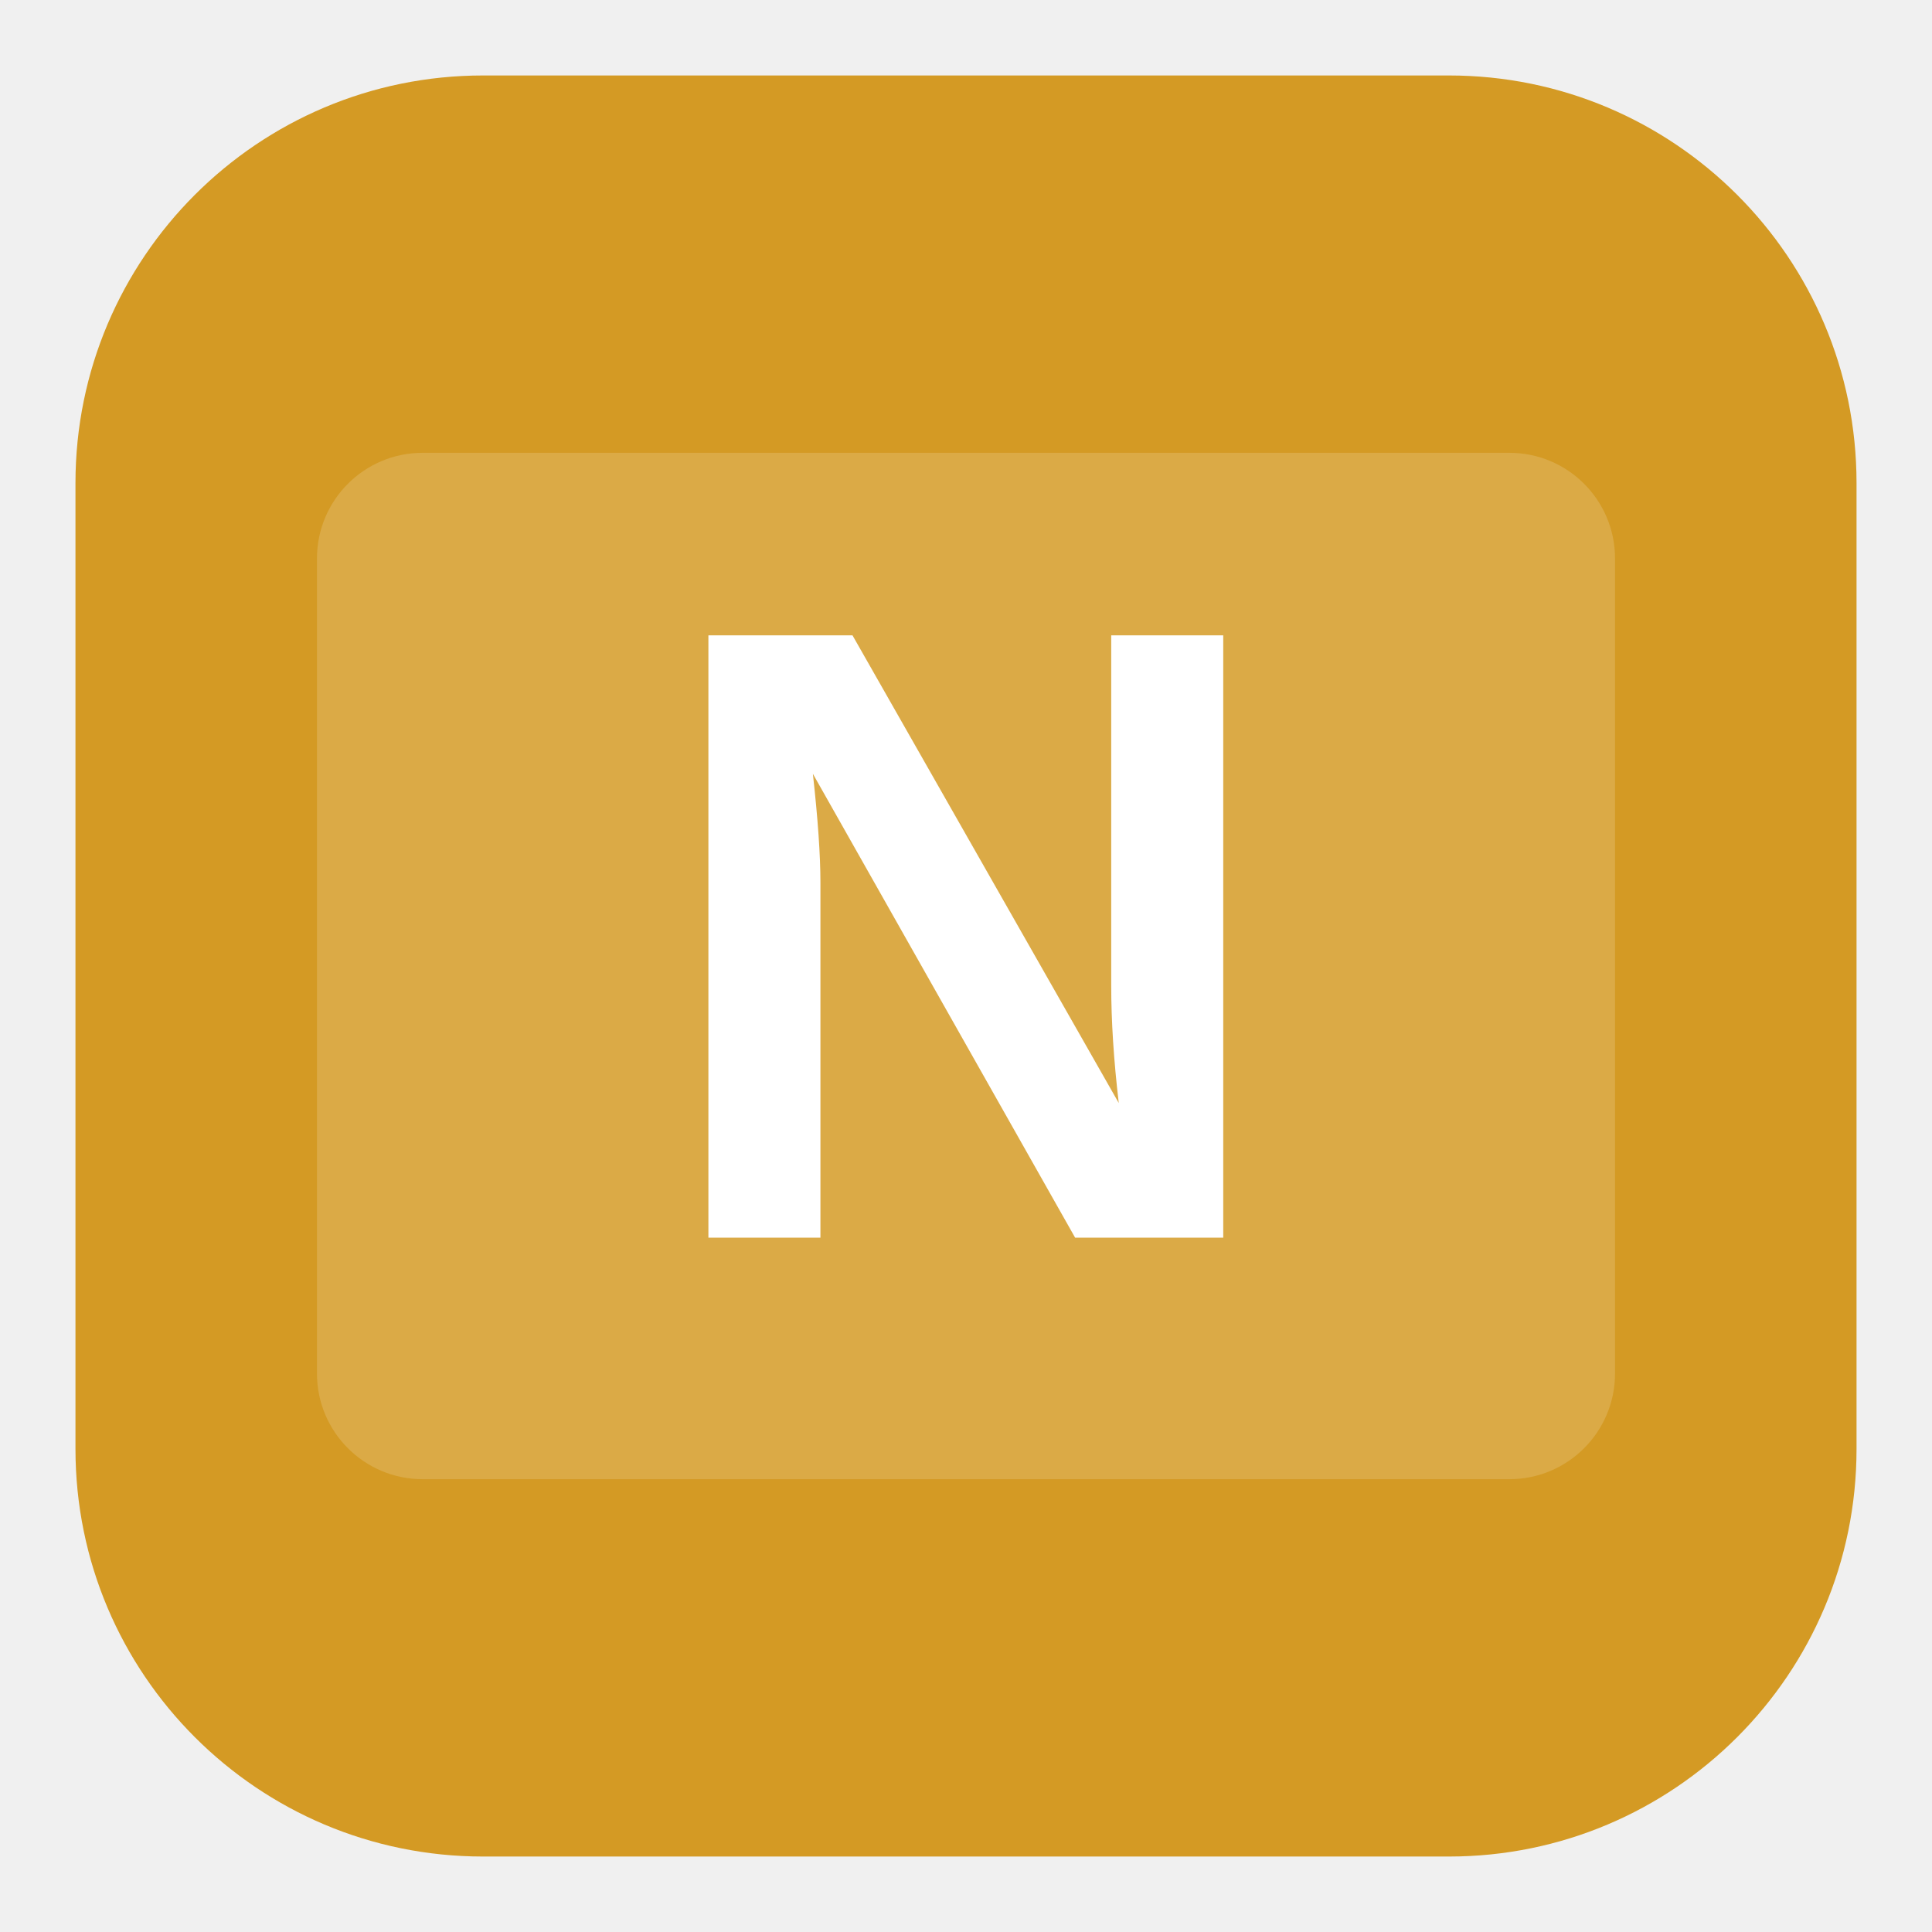
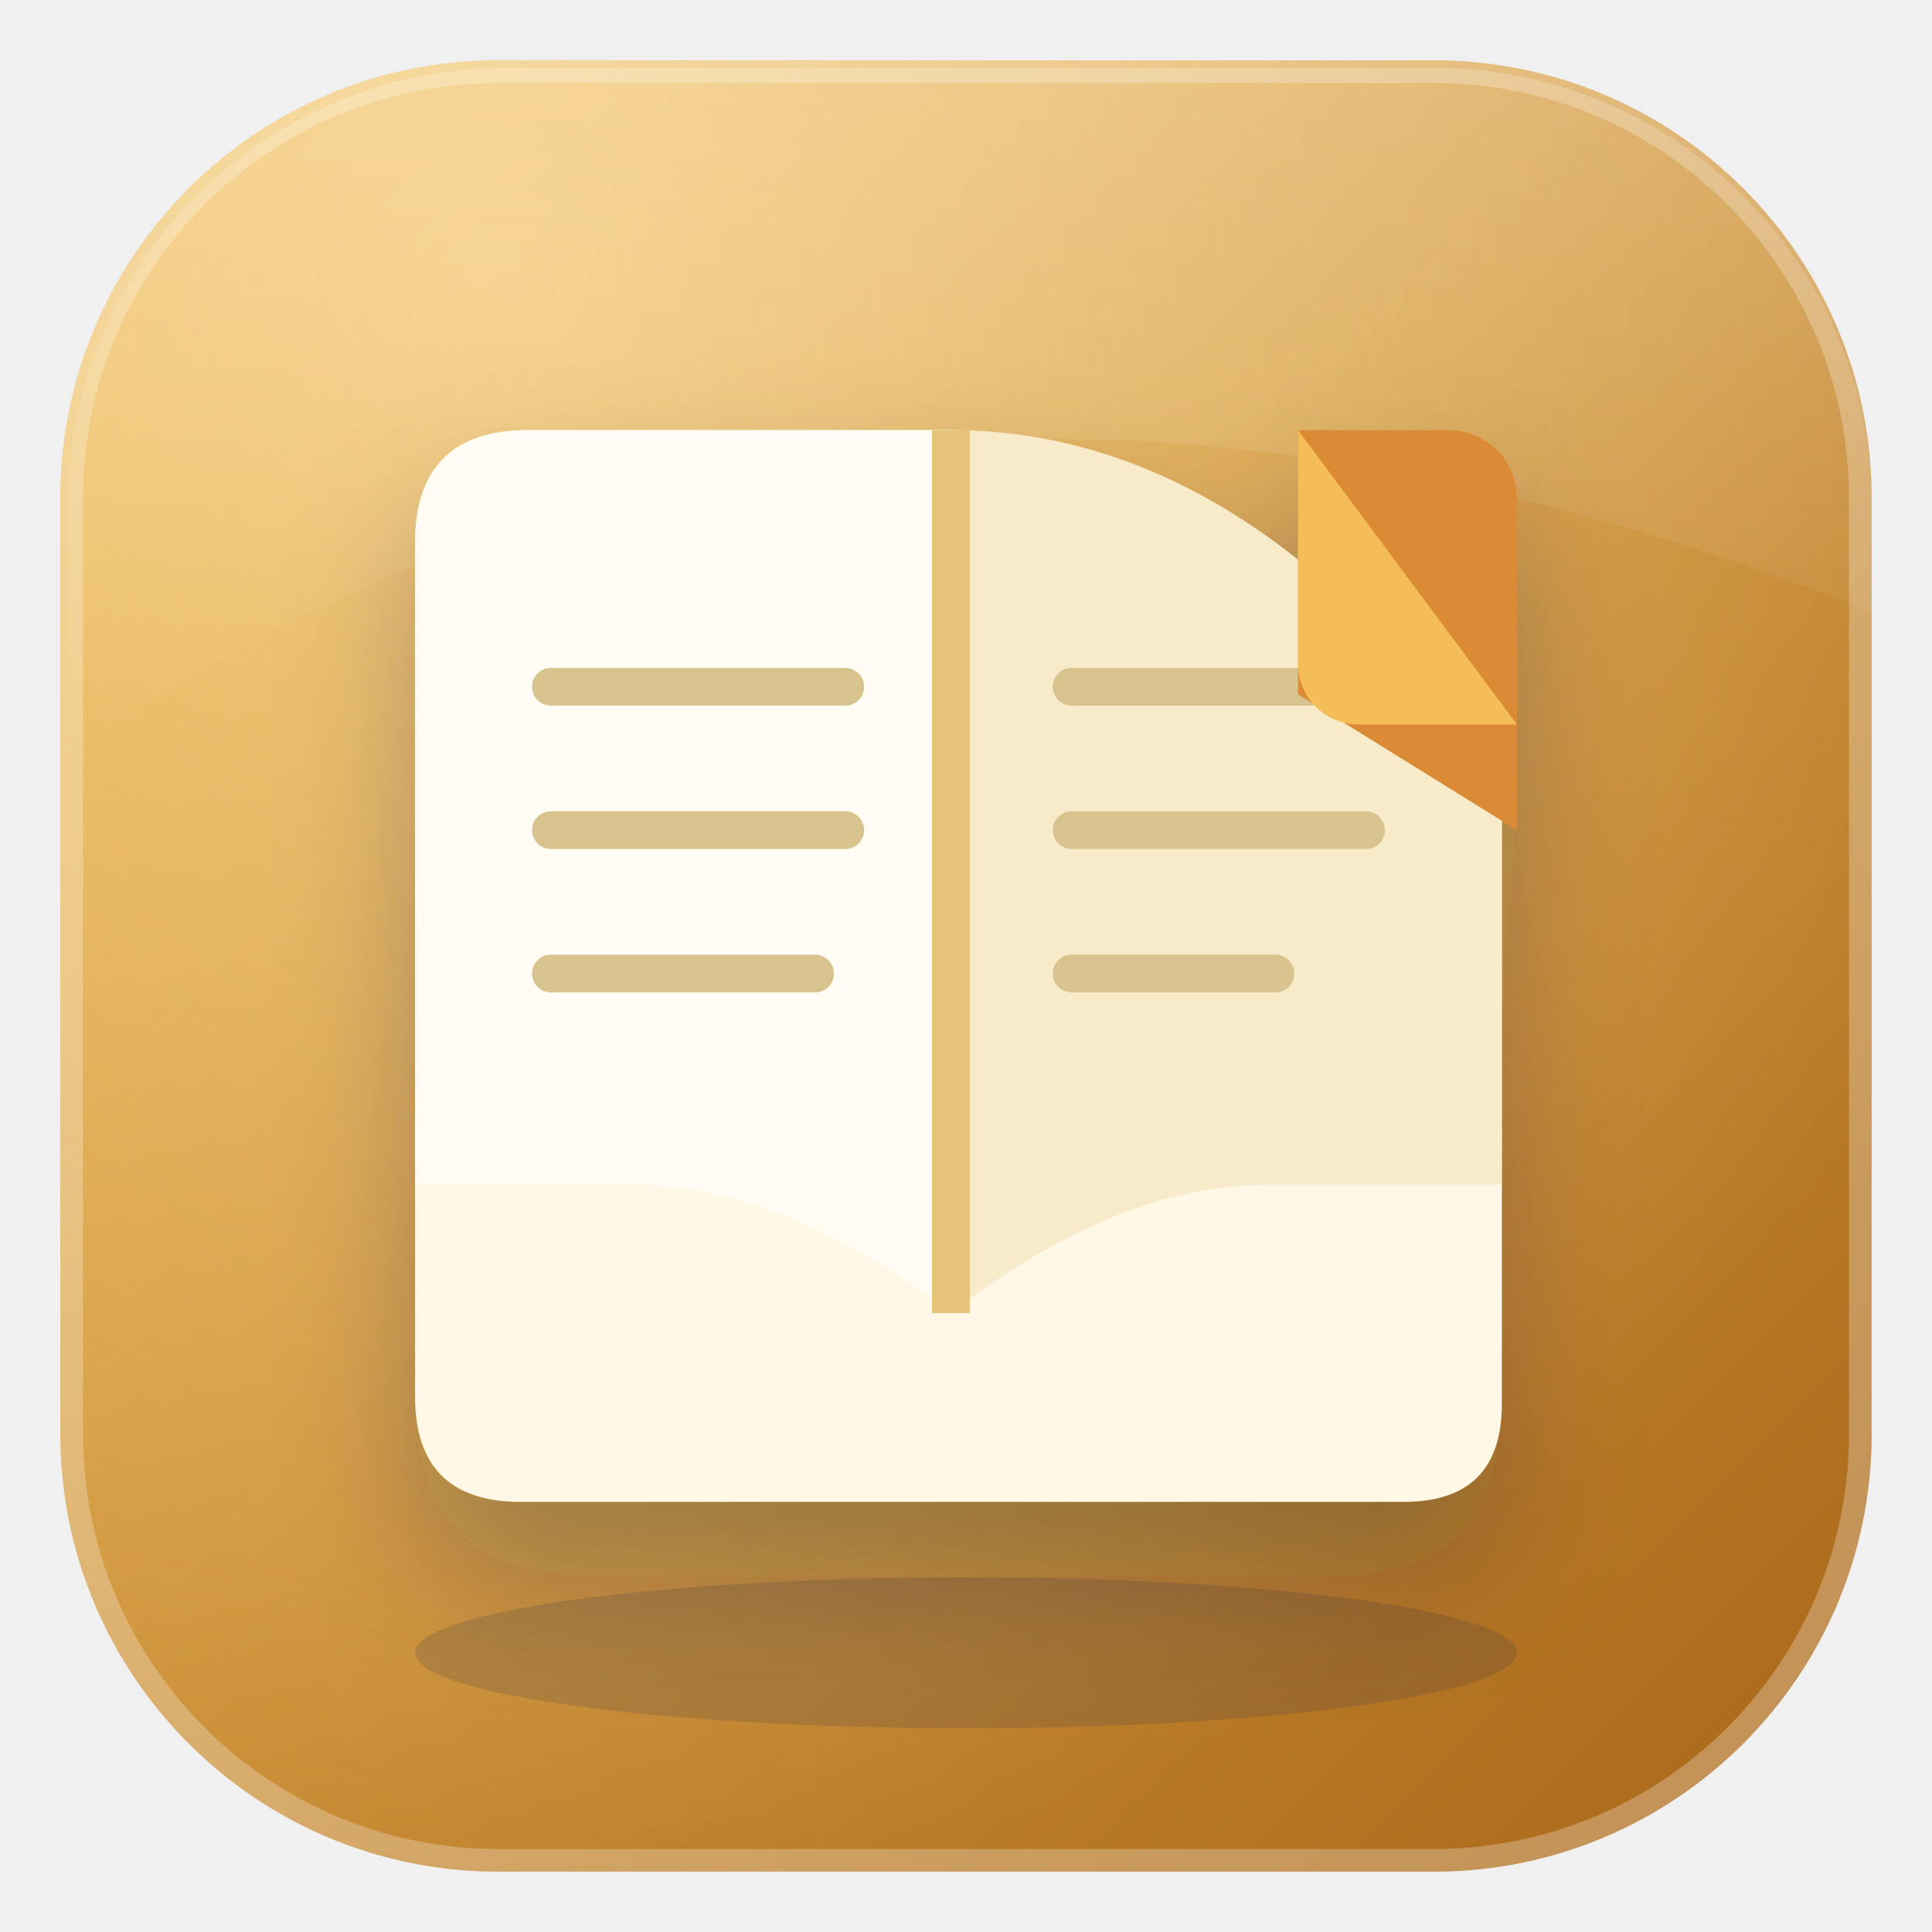
- <svg xmlns="http://www.w3.org/2000/svg" width="128" height="128" viewBox="0 0 128 128" role="img" aria-label="Brightdesk Notes app icon">
-   <rect x="5" y="5" width="118" height="118" rx="27" fill="#D49A24" />
-   <path d="M28 30h72a7 7 0 0 1 7 7v54a7 7 0 0 1-7 7H28a7 7 0 0 1-7-7V37a7 7 0 0 1 7-7z" fill="#fff" opacity=".16" />
-   <text x="64" y="82" text-anchor="middle" font-family="Arial,sans-serif" font-size="58" font-weight="700" fill="#fff">N</text>
+ <svg xmlns="http://www.w3.org/2000/svg" width="256" height="256" viewBox="0 0 256 256" role="img" aria-labelledby="title desc">
+   <defs>
+     <linearGradient id="bg" x1="0" y1="0" x2="1" y2="1">
+       <stop offset="0" stop-color="#EAB34F" />
+       <stop offset="1" stop-color="#A96719" />
+     </linearGradient>
+     <radialGradient id="light" cx="24%" cy="12%" r="90%">
+       <stop offset="0" stop-color="#FFE2A0" stop-opacity=".65" />
+       <stop offset="1" stop-color="#FFE2A0" stop-opacity="0" />
+     </radialGradient>
+     <linearGradient id="glass" x1="0" y1="0" x2="0" y2="1">
+       <stop offset="0" stop-color="#fff" stop-opacity=".21" />
+       <stop offset="1" stop-color="#fff" stop-opacity="0" />
+     </linearGradient>
+     <filter id="shadow" x="-30%" y="-30%" width="160%" height="180%">
+       <feDropShadow dx="0" dy="10" stdDeviation="9" flood-color="#10234A" flood-opacity=".24" />
+     </filter>
+   </defs>
+   <rect x="8" y="8" width="240" height="240" rx="58" fill="url(#bg)" />
+   <rect x="8" y="8" width="240" height="240" rx="58" fill="url(#light)" />
+   <path d="M66 9h124a58 58 0 0 1 58 58v14C173 52 93 43 9 100V67A58 58 0 0 1 66 9z" fill="url(#glass)" />
+   <rect x="9.5" y="9.5" width="237" height="237" rx="56.5" fill="none" stroke="#fff" stroke-opacity=".26" stroke-width="3" />
+   <ellipse cx="128" cy="219" rx="73" ry="10" fill="#10234A" opacity=".15" />
+   <g filter="url(#shadow)">
+     <path d="M55 72q0-15 15-15h55q26 0 48 18l26 20v91q0 13-13 13H69q-14 0-14-14z" fill="#FFF8E6" />
+     <path d="M126 57v117q-22-17-42-17H55V72q0-15 15-15z" fill="#FFFDF3" />
+     <path d="M126 57v117q22-17 42-17h31V95l-26-20q-22-18-47-18z" fill="#F8EBC9" />
+     <path d="M126 57v117" stroke="#E5C47A" stroke-width="5" />
+     <path d="M73 91h39M73 110h39M73 129h35M142 91h39M142 110h39M142 129h27" stroke="#D8C28D" stroke-width="5" stroke-linecap="round" />
+     <path d="M172 57h20a9 9 0 0 1 9 9v44l-29-18z" fill="#DB8B36" />
+     <path d="M172 57v31a8 8 0 0 0 8 8h21" fill="#F5BD58" />
+   </g>
</svg>
